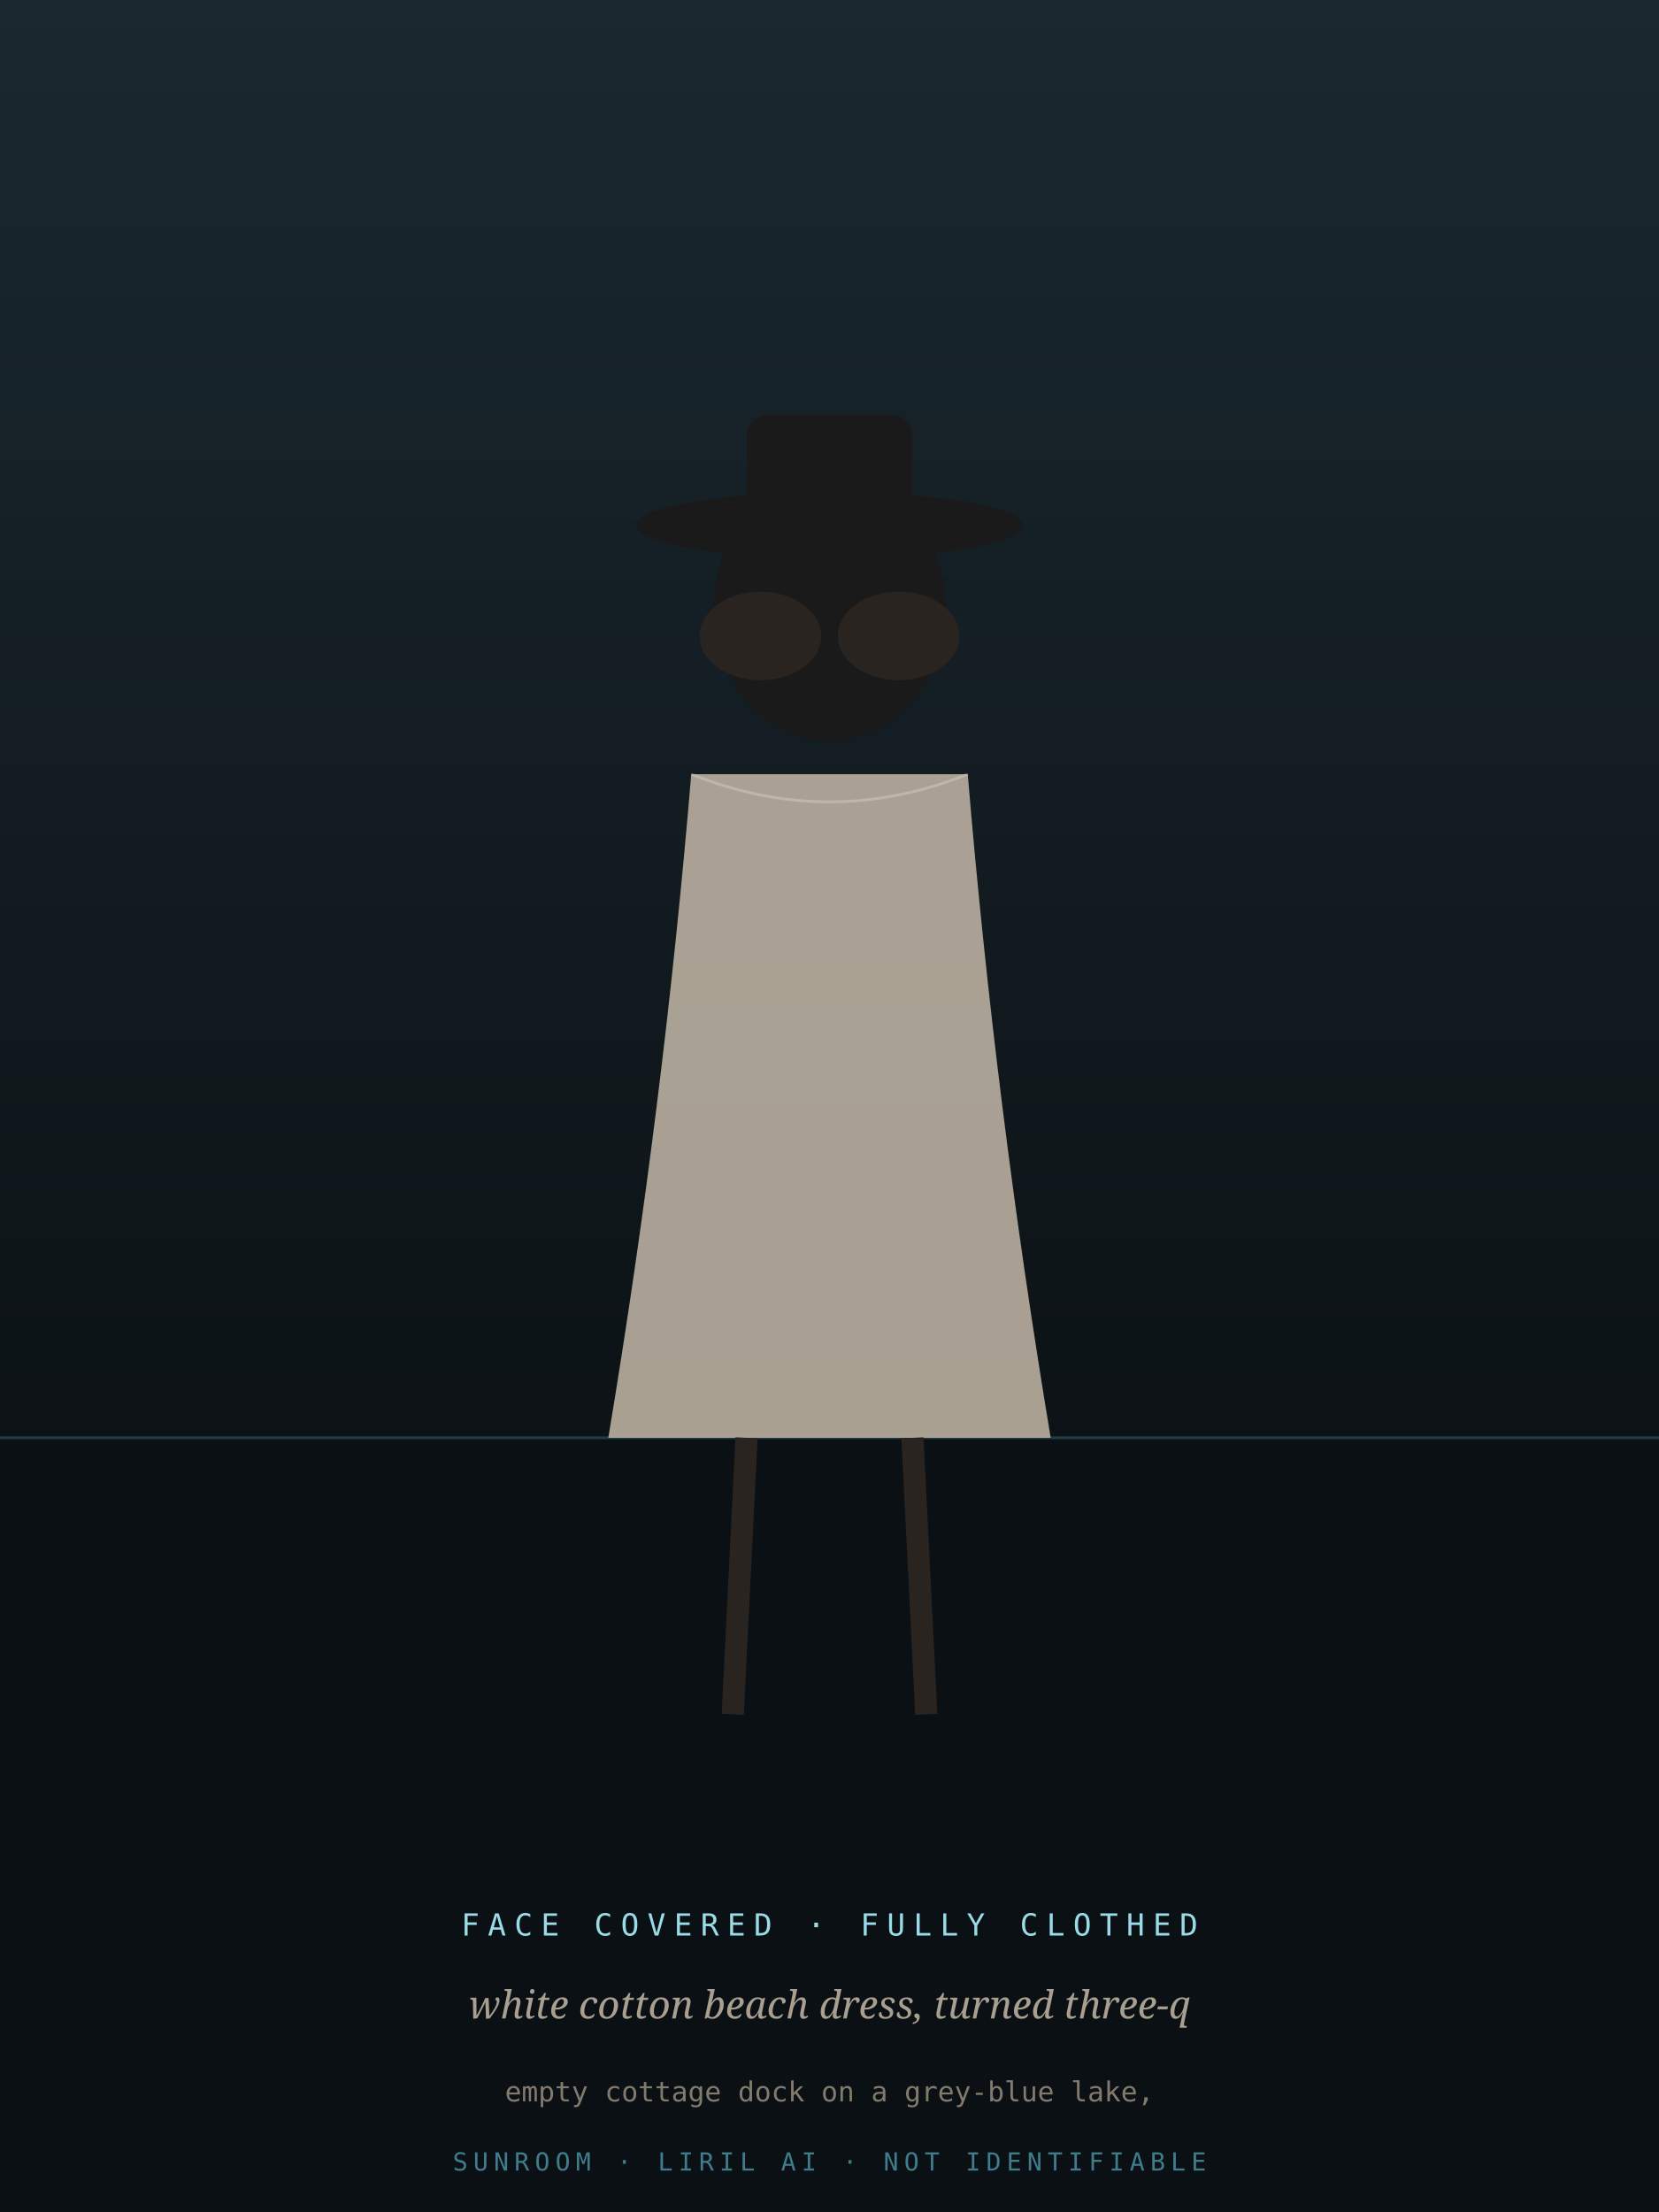
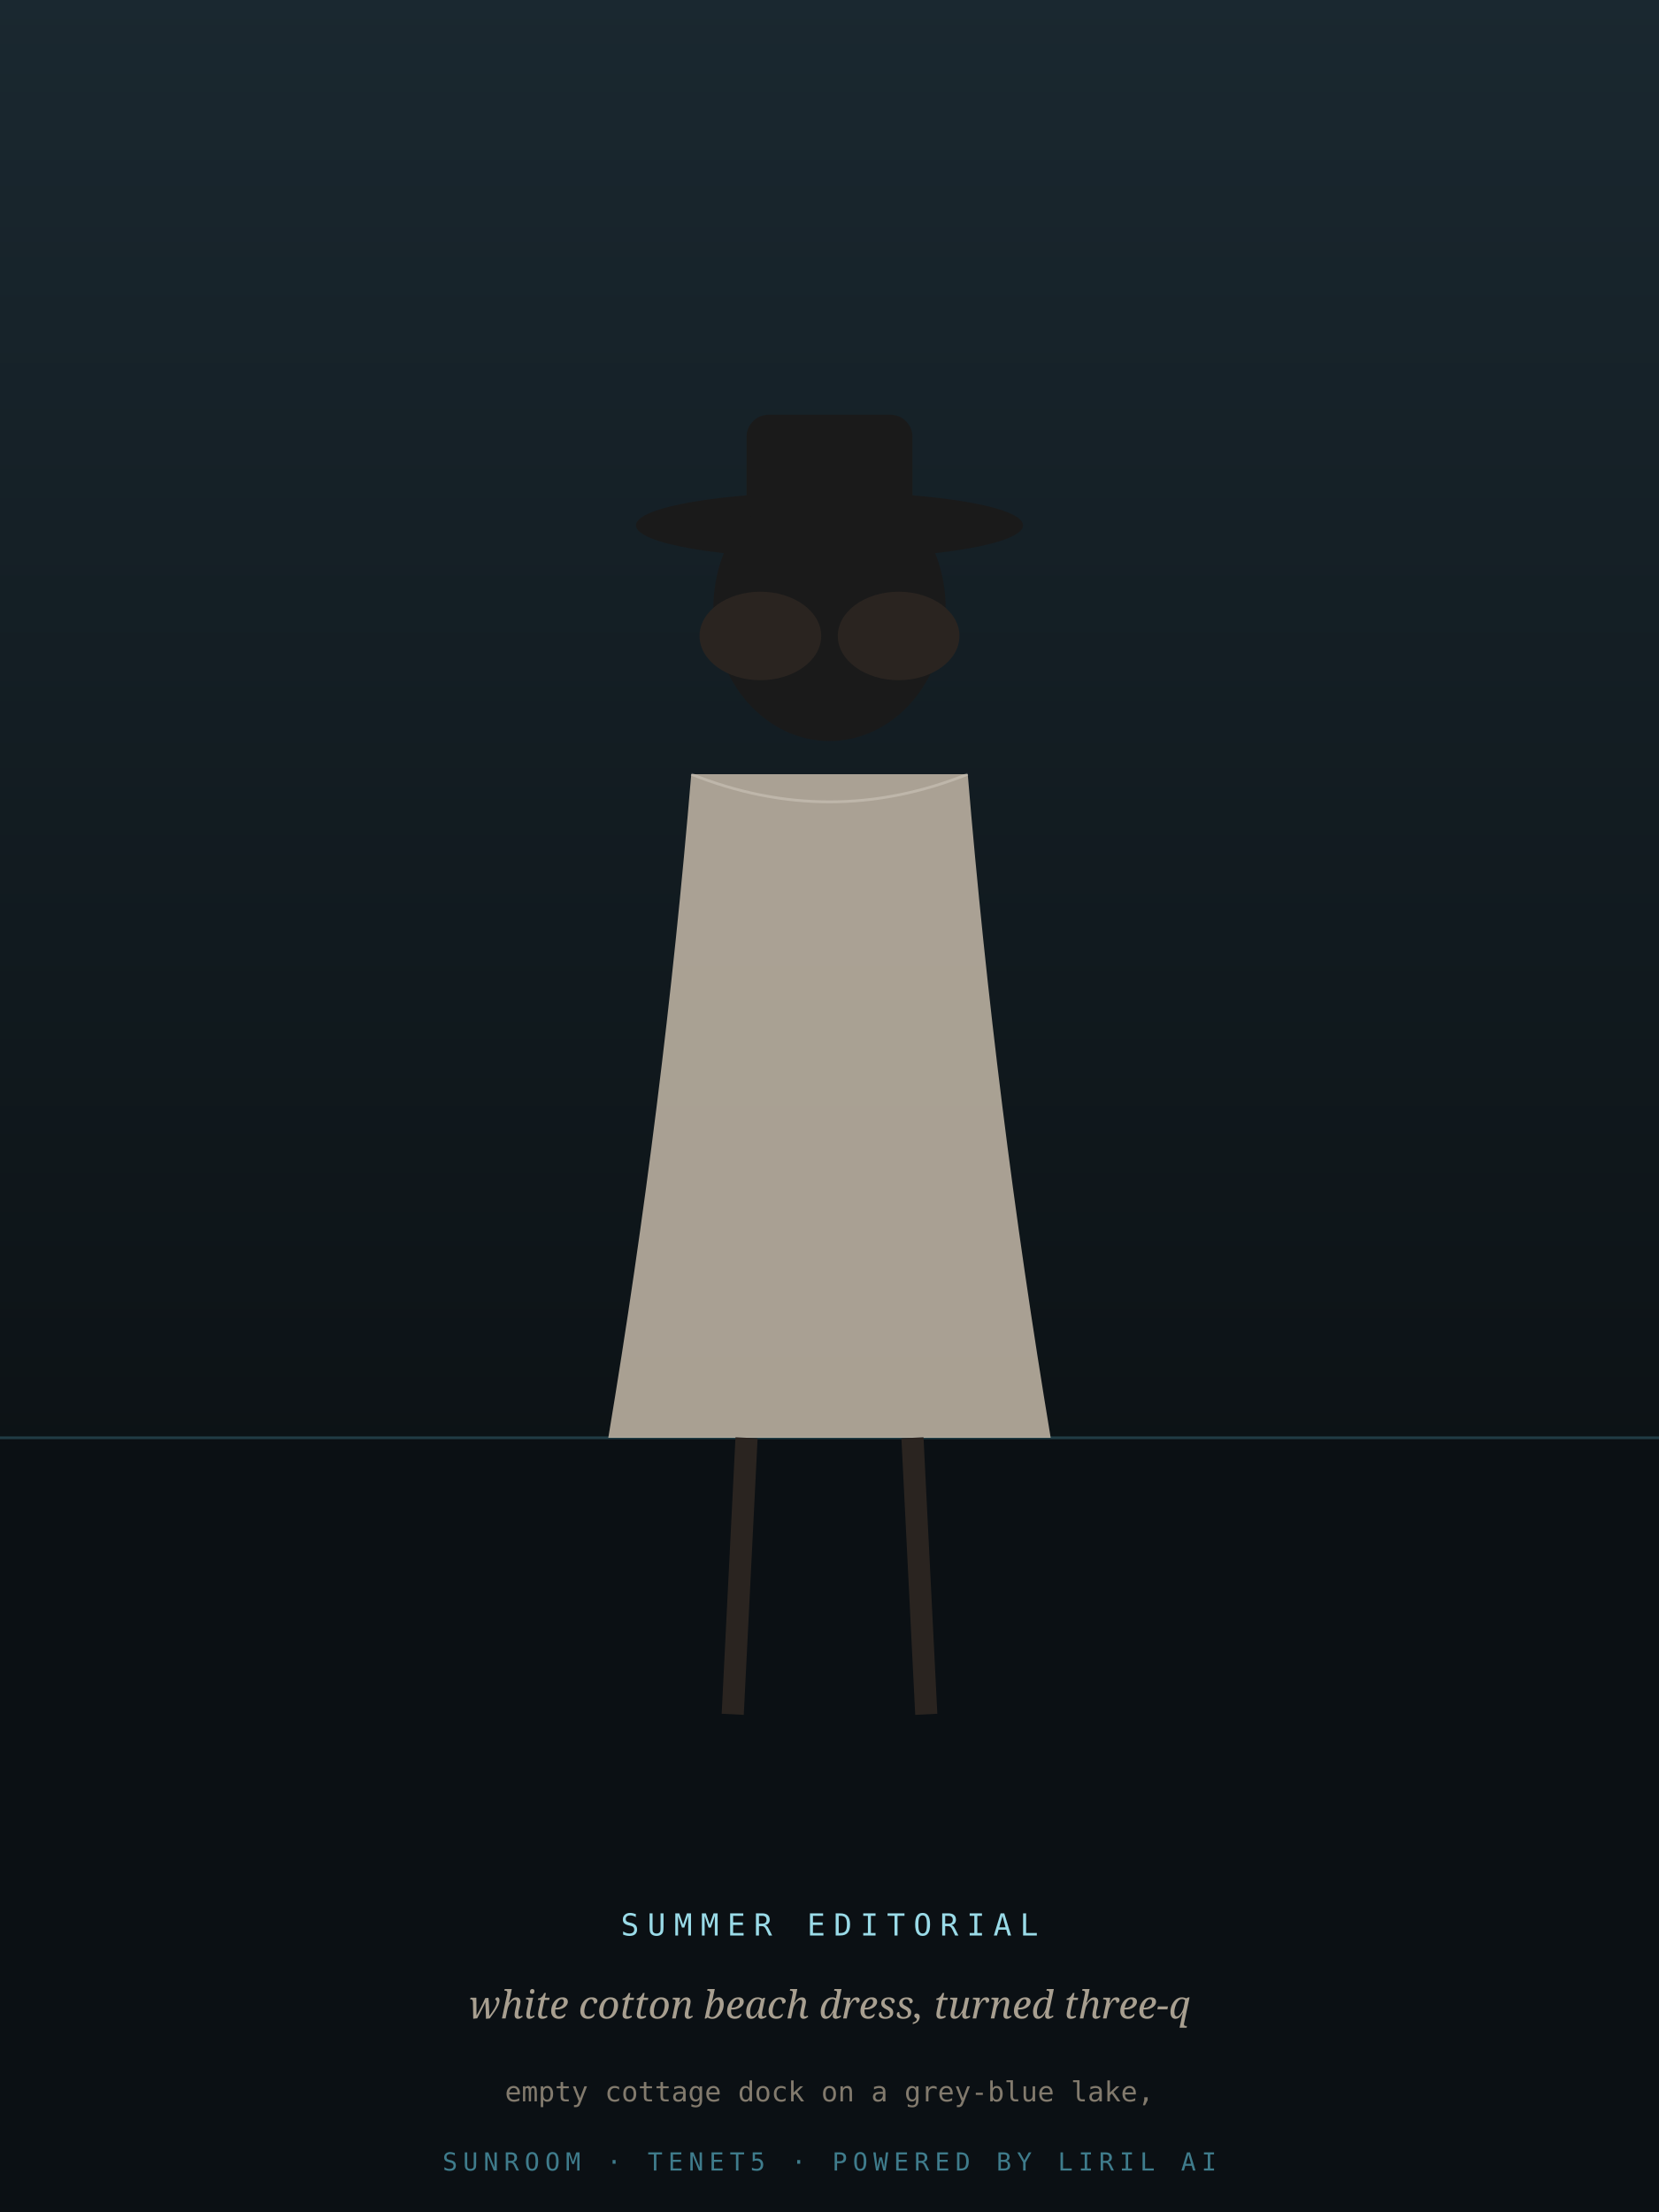
- <svg xmlns="http://www.w3.org/2000/svg" viewBox="0 0 600 800" role="img" aria-label="Sunroom fashion still — face covered">
+ <svg xmlns="http://www.w3.org/2000/svg" viewBox="0 0 600 800" role="img" aria-label="Sunroom summer fashion editorial">
  <defs>
    <linearGradient id="sky" x1="0" y1="0" x2="0" y2="1">
      <stop offset="0%" stop-color="#1a2830" />
      <stop offset="100%" stop-color="#050708" />
    </linearGradient>
  </defs>
  <rect width="600" height="800" fill="url(#sky)" />
  <rect x="0" y="520" width="600" height="280" fill="#0b1014" />
  <line x1="0" y1="520" x2="600" y2="520" stroke="#3f7c8c" stroke-opacity="0.4" stroke-width="1" />
  <ellipse cx="300" cy="220" rx="42" ry="48" fill="#1a1a1a" />
  <ellipse cx="275" cy="230" rx="22" ry="16" fill="#2a2420" />
  <ellipse cx="325" cy="230" rx="22" ry="16" fill="#2a2420" />
  <ellipse cx="300" cy="190" rx="70" ry="12" fill="#1a1a1a" />
  <rect x="270" y="150" width="60" height="40" rx="8" fill="#1a1a1a" />
  <path d="M250 280 Q240 400 220 520 L380 520 Q360 400 350 280 Z" fill="#c4b8a8" opacity="0.85" />
  <path d="M250 280 Q300 300 350 280" fill="none" stroke="#ece7dc" stroke-opacity="0.3" stroke-width="1" />
  <line x1="270" y1="520" x2="265" y2="620" stroke="#2a2420" stroke-width="8" />
  <line x1="330" y1="520" x2="335" y2="620" stroke="#2a2420" stroke-width="8" />
-   <text x="300" y="700" text-anchor="middle" font-family="IBM Plex Mono, monospace" font-size="11" letter-spacing="3" fill="#9adbe8">FACE COVERED · FULLY CLOTHED</text>
+   <text x="300" y="700" text-anchor="middle" font-family="IBM Plex Mono, monospace" font-size="11" letter-spacing="3" fill="#9adbe8">SUMMER EDITORIAL</text>
  <text x="300" y="730" text-anchor="middle" font-family="Georgia, serif" font-size="14" font-style="italic" fill="#a89f90">white cotton beach dress, turned three-q</text>
  <text x="300" y="760" text-anchor="middle" font-family="IBM Plex Mono, monospace" font-size="10" fill="#827a6d">empty cottage dock on a grey-blue lake, </text>
-   <text x="300" y="785" text-anchor="middle" font-family="IBM Plex Mono, monospace" font-size="9" letter-spacing="2" fill="#3f7c8c">SUNROOM · LIRIL AI · NOT IDENTIFIABLE</text>
+   <text x="300" y="785" text-anchor="middle" font-family="IBM Plex Mono, monospace" font-size="9" letter-spacing="2" fill="#3f7c8c">SUNROOM · TENET5 · POWERED BY LIRIL AI</text>
</svg>
